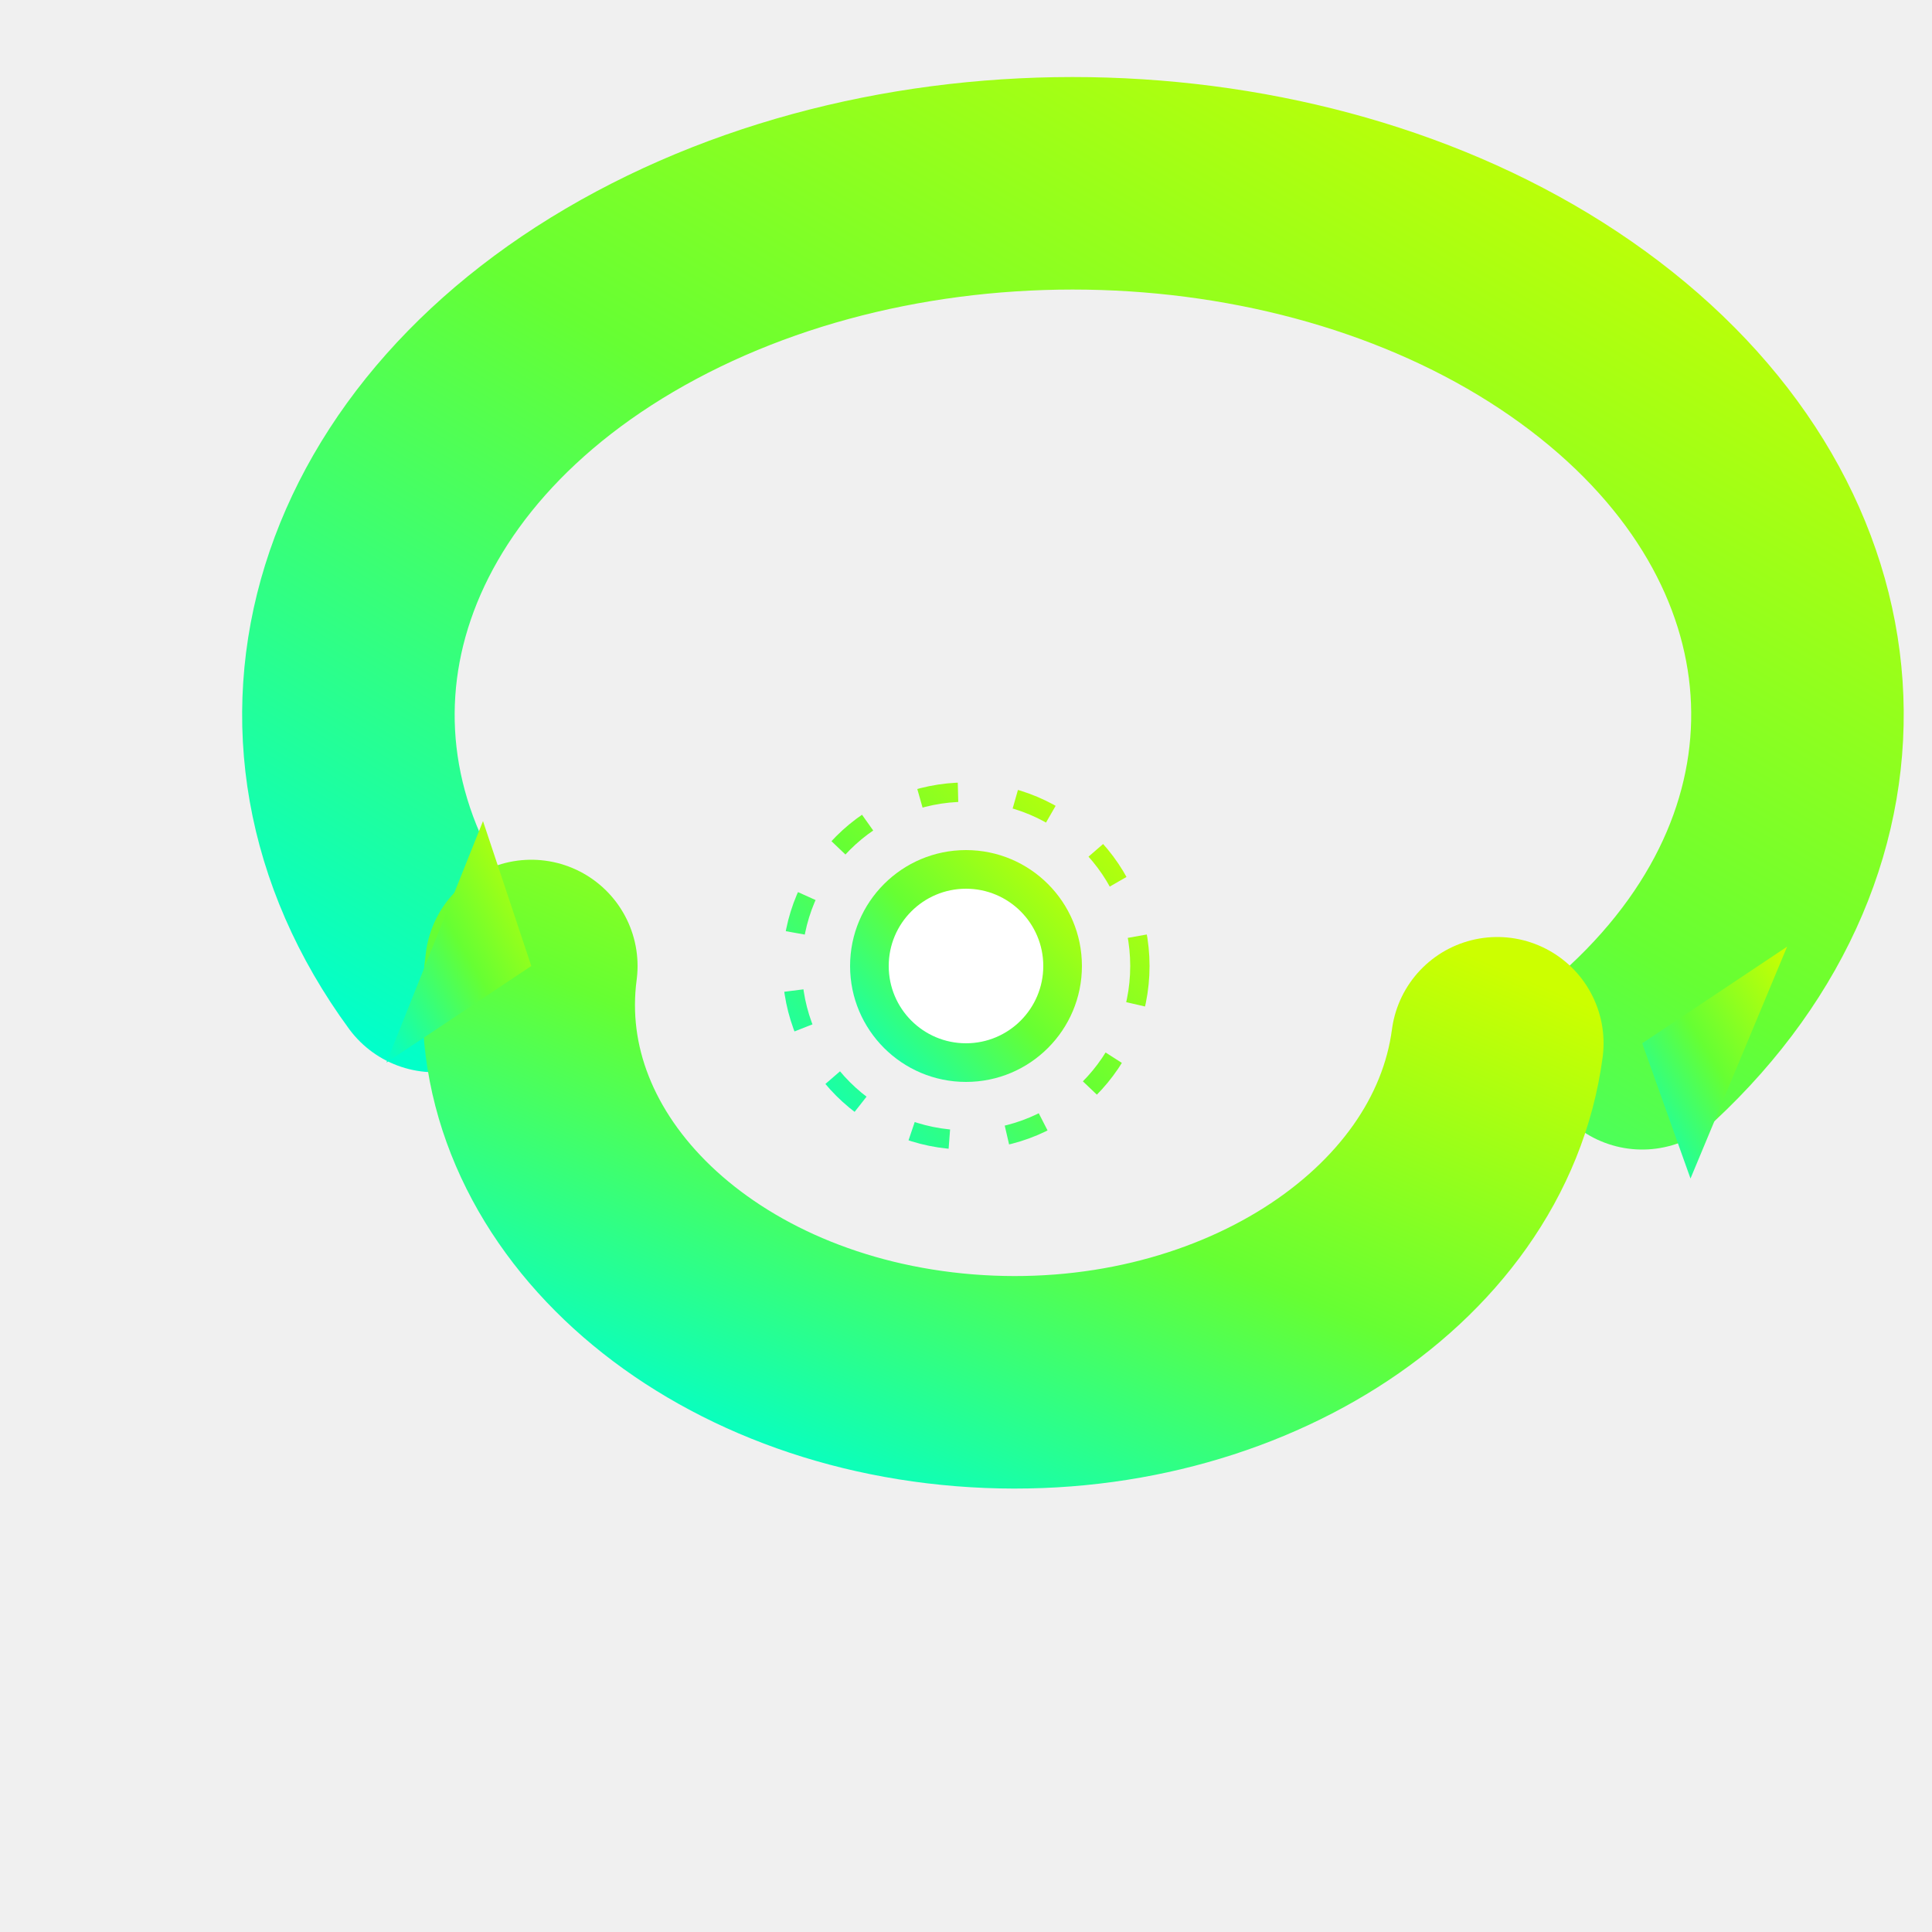
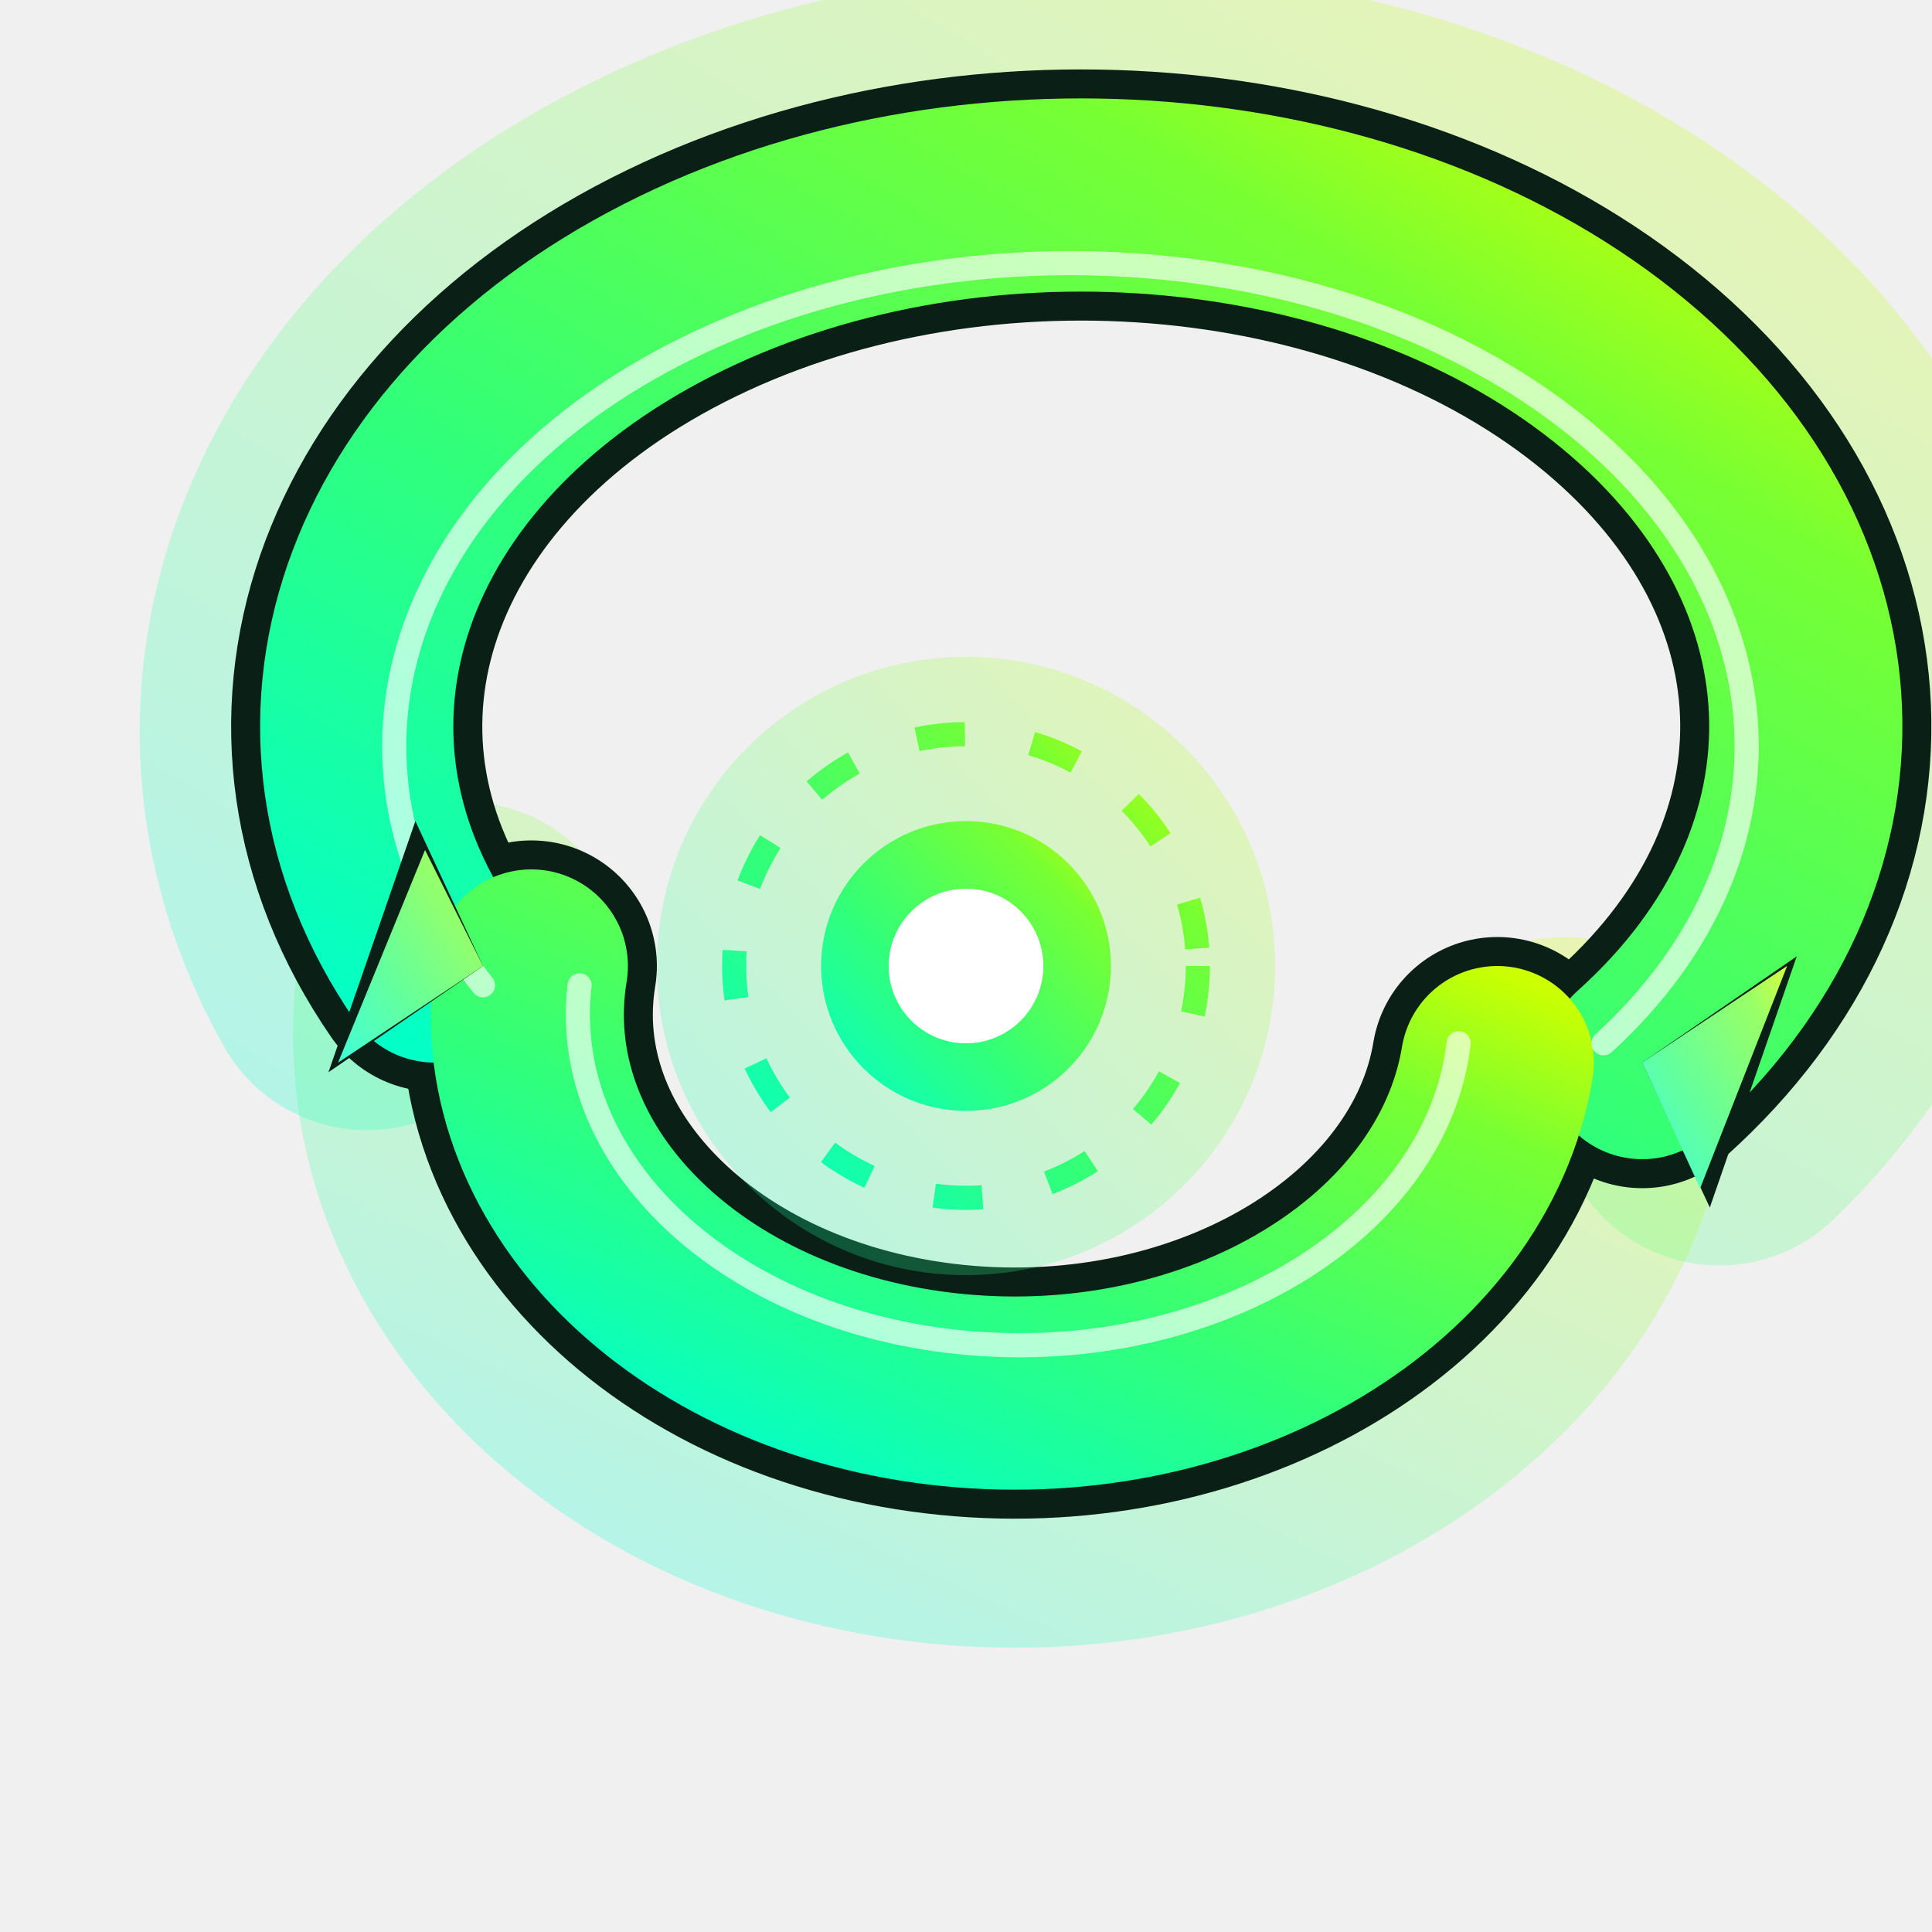
<svg xmlns="http://www.w3.org/2000/svg" width="400" height="400" viewBox="0 0 200 200">
  <defs>
-     <linearGradient id="grad" x1="0%" y1="100%" x2="100%" y2="0%">
+     <linearGradient id="mainGrad" x1="0%" y1="100%" x2="100%" y2="0%">
      <stop offset="0%" stop-color="#00FFCC" />
-       <stop offset="50%" stop-color="#66FF33" />
+       <stop offset="40%" stop-color="#33FF77" />
+       <stop offset="80%" stop-color="#77FF33" />
      <stop offset="100%" stop-color="#CCFF00" />
    </linearGradient>
+     <linearGradient id="glowGrad" x1="0%" y1="100%" x2="100%" y2="0%">
+       <stop offset="0%" stop-color="#00FFCC" stop-opacity="0.25" />
+       <stop offset="100%" stop-color="#CCFF00" stop-opacity="0.25" />
+     </linearGradient>
  </defs>
-   <circle cx="100" cy="100" r="18" fill="none" stroke="url(#grad)" stroke-width="2" stroke-dasharray="4 6" />
-   <circle cx="100" cy="100" r="12" fill="url(#grad)" />
-   <circle cx="100" cy="100" r="8" fill="#ffffff" />
-   <path d="M 45 100 A 75 55 0 1 1 170 108" stroke="url(#grad)" stroke-width="22" fill="none" stroke-linecap="round" />
-   <path d="M 170 108 L 185 98 L 175 122 Z" fill="url(#grad)" />
-   <path d="M 155 108 A 45 35 0 1 1 55 100" stroke="url(#grad)" stroke-width="22" fill="none" stroke-linecap="round" />
-   <path d="M 55 100 L 40 110 L 50 85 Z" fill="url(#grad)" />
+   <path d="M 38 100 A 82 62 0 1 1 178 114" stroke="url(#glowGrad)" stroke-width="34" fill="none" stroke-linecap="round" />
+   <path d="M 162 114 A 52 42 0 1 1 48 100" stroke="url(#glowGrad)" stroke-width="34" fill="none" stroke-linecap="round" />
+   <path d="M 45 100 A 75 55 0 1 1 170 110" stroke="#0A1F15" stroke-width="26" fill="none" stroke-linecap="round" />
+   <path d="M 155 110 A 45 35 0 1 1 55 100" stroke="#0A1F15" stroke-width="26" fill="none" stroke-linecap="round" />
+   <path d="M 45 100 A 75 55 0 1 1 170 110" stroke="url(#mainGrad)" stroke-width="20" fill="none" stroke-linecap="round" />
+   <path d="M 155 110 A 45 35 0 1 1 55 100" stroke="url(#mainGrad)" stroke-width="20" fill="none" stroke-linecap="round" />
+   <path d="M 50 102 A 70 50 0 1 1 166 108" stroke="rgba(255,255,255,0.65)" stroke-width="2.5" fill="none" stroke-linecap="round" />
+   <path d="M 151 108 A 40 30 0 1 1 60 102" stroke="rgba(255,255,255,0.65)" stroke-width="2.5" fill="none" stroke-linecap="round" />
+   <path d="M 170 110 L 186 99 L 177 125 Z" fill="#0A1F15" />
+   <path d="M 170 110 L 185 100 L 176 123 Z" fill="url(#mainGrad)" />
+   <path d="M 170 110 L 185 100 L 176 123 Z" fill="rgba(255,255,255,0.25)" />
+   <path d="M 50 100 L 34 111 L 43 85 Z" fill="#0A1F15" />
+   <path d="M 50 100 L 35 110 L 44 88 Z" fill="url(#mainGrad)" />
+   <path d="M 50 100 L 35 110 L 44 88 Z" fill="rgba(255,255,255,0.25)" />
+   <circle cx="100" cy="100" r="32" fill="url(#glowGrad)" />
+   <circle cx="100" cy="100" r="24" fill="none" stroke="url(#mainGrad)" stroke-width="2.5" stroke-dasharray="5 7" />
+   <circle cx="100" cy="100" r="15" fill="url(#mainGrad)" />
+   <circle cx="100" cy="100" r="8" fill="#FFFFFF" />
+   <circle cx="100" cy="100" r="8" fill="rgba(255,255,255,0.4)" />
</svg>
